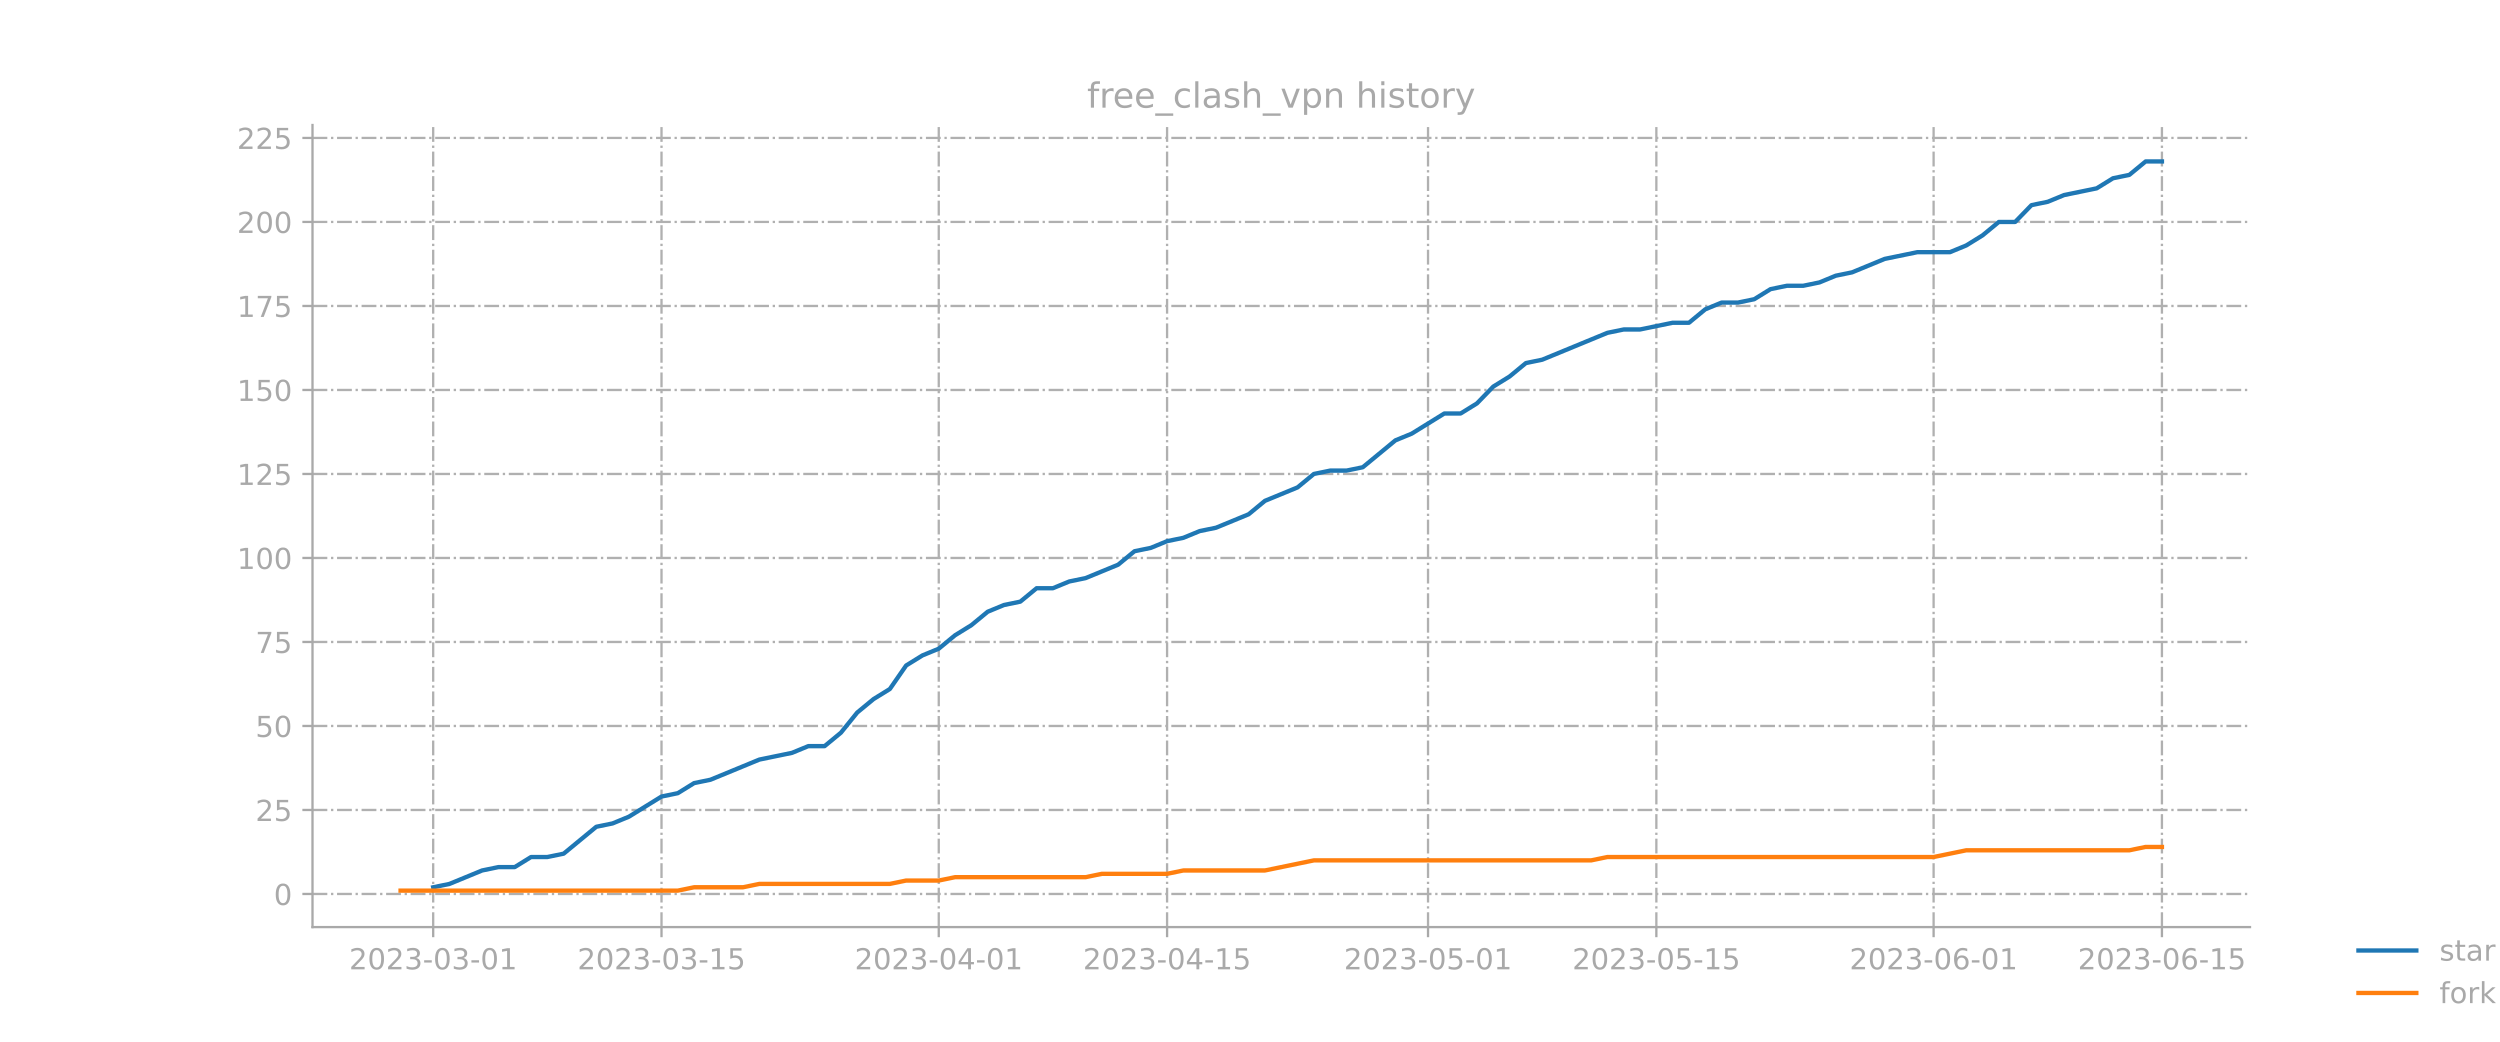
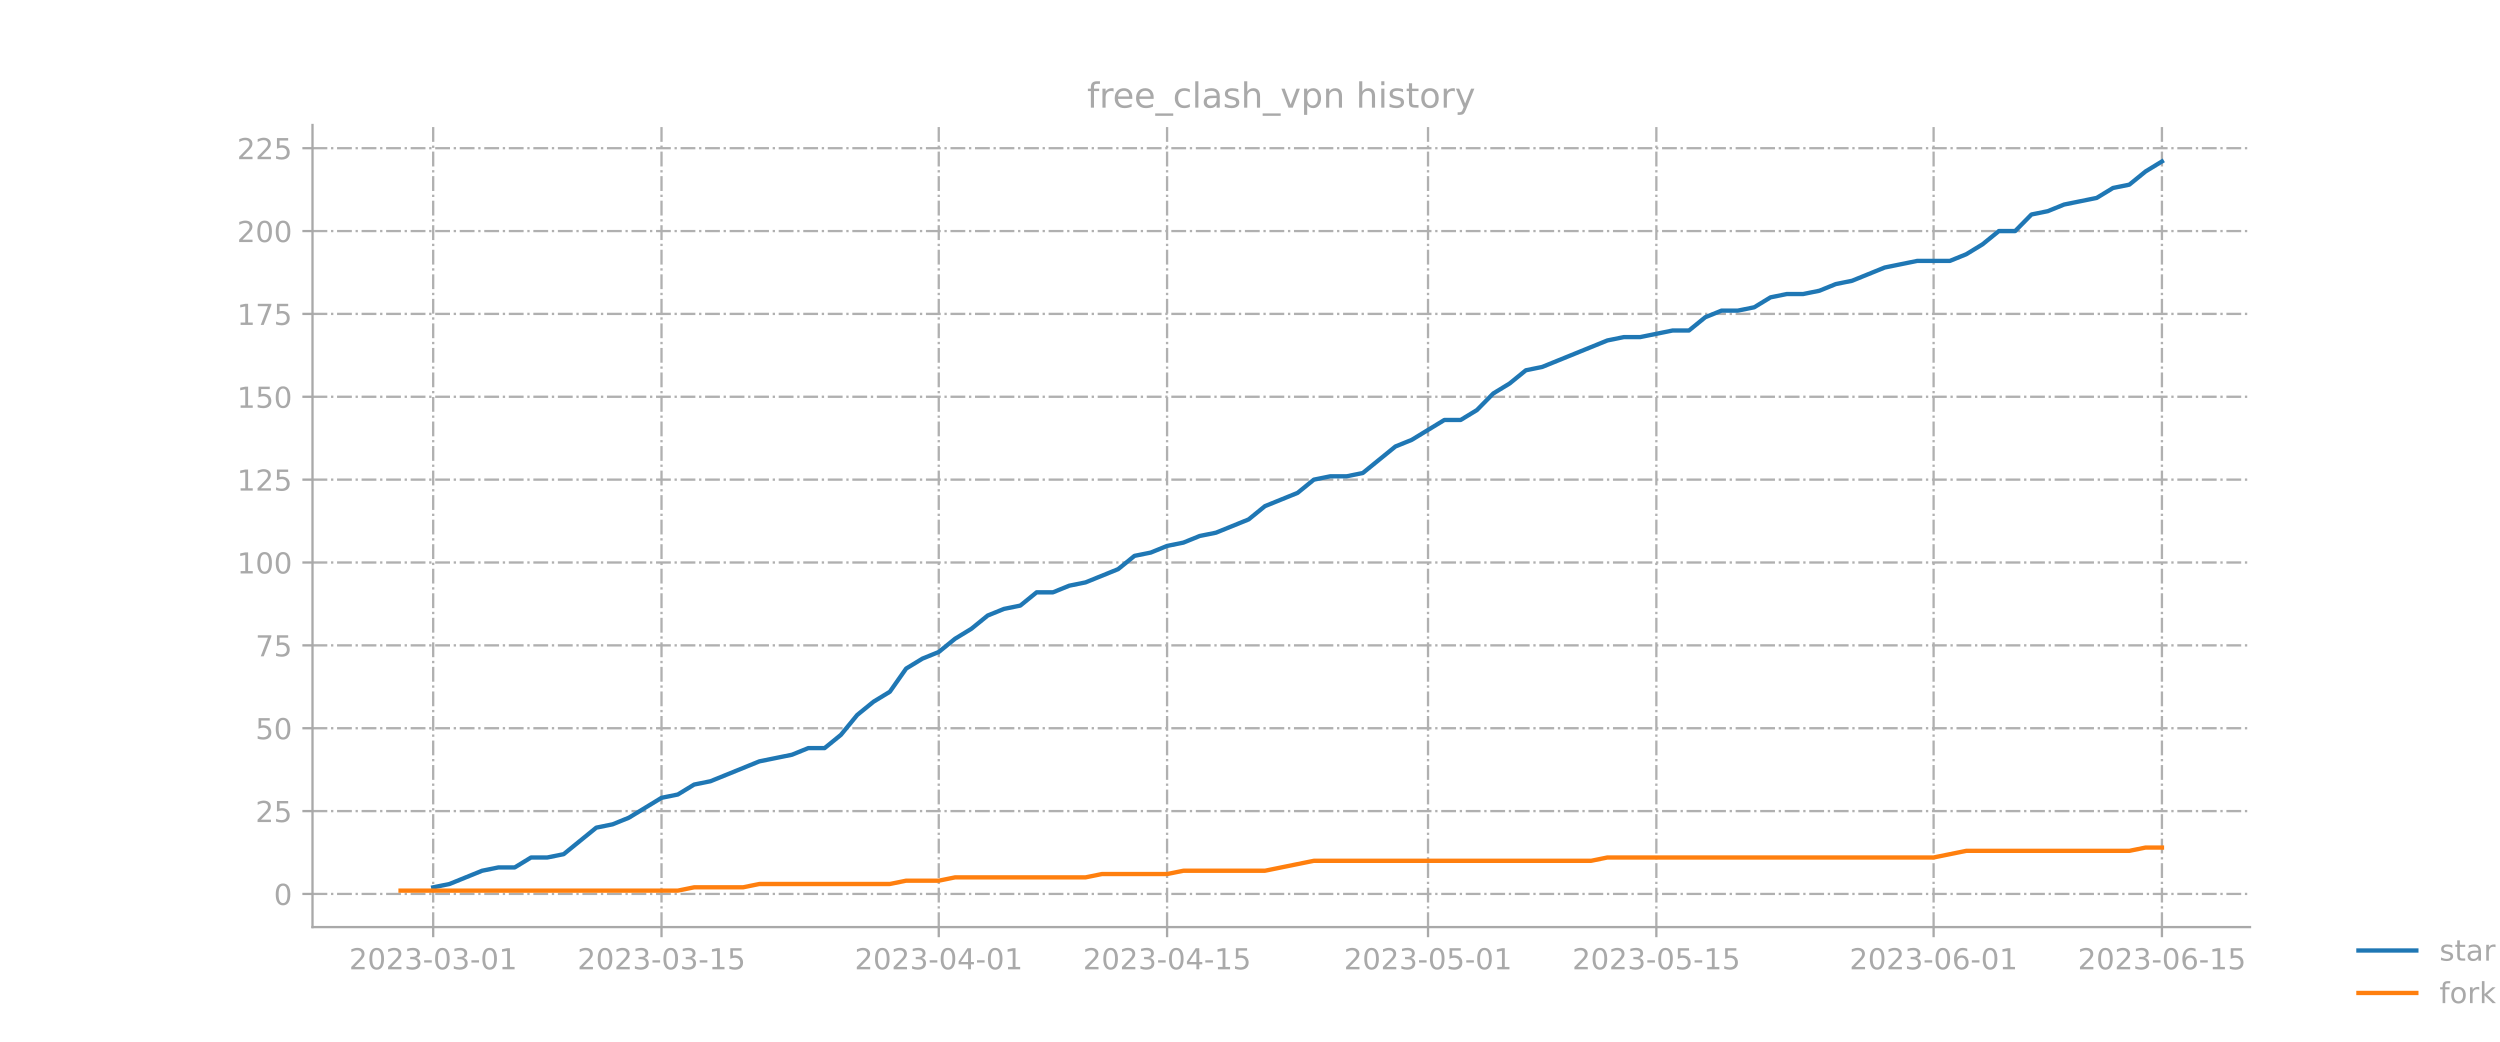
<svg xmlns="http://www.w3.org/2000/svg" xmlns:xlink="http://www.w3.org/1999/xlink" width="864pt" height="360pt" viewBox="0 0 864 360" version="1.1">
  <defs>
    <style type="text/css">*{stroke-linejoin: round; stroke-linecap: butt}</style>
  </defs>
  <g id="figure_1">
    <g id="patch_1">
      <path d="M 0 360  L 864 360  L 864 0  L 0 0  L 0 360  z " style="fill: none; opacity: 0" />
    </g>
    <g id="axes_1">
      <g id="patch_2">
        <path d="M 108 320.4  L 777.6 320.4  L 777.6 43.2  L 108 43.2  L 108 320.4  z " style="fill: none; opacity: 0" />
      </g>
      <g id="matplotlib.axis_1">
        <g id="xtick_1">
          <g id="line2d_1">
-             <path d="M 149.709 320.4  L 149.709 43.2  " clip-path="url(#pa2da06a7c5)" style="fill: none; stroke-dasharray: 5.12,1.28,0.8,1.28; stroke-dashoffset: 0; stroke: #b0b0b0; stroke-width: 0.8" />
+             <path d="M 149.709 320.4  L 149.709 43.2  " clip-path="url(#pff98fef948)" style="fill: none; stroke-dasharray: 5.12,1.28,0.8,1.28; stroke-dashoffset: 0; stroke: #b0b0b0; stroke-width: 0.8" />
          </g>
          <g id="line2d_2">
            <defs>
-               <path id="me37e9241e6" d="M 0 0  L 0 3.5  " style="stroke: #a9a9a9; stroke-width: 0.8" />
+               <path id="m5aa69b9940" d="M 0 0  L 0 3.5  " style="stroke: #a9a9a9; stroke-width: 0.8" />
            </defs>
            <g>
-               <use xlink:href="#me37e9241e6" x="149.709" y="320.4" style="fill: #a9a9a9; stroke: #a9a9a9; stroke-width: 0.8" />
+               <use xlink:href="#m5aa69b9940" x="149.709" y="320.4" style="fill: #a9a9a9; stroke: #a9a9a9; stroke-width: 0.8" />
            </g>
          </g>
          <g id="text_1">
            <g style="fill: #a9a9a9" transform="translate(120.6513 334.9984) scale(0.1 -0.1)">
              <defs>
                <path id="DejaVuSans-32" d="M 1228 531  L 3431 531  L 3431 0  L 469 0  L 469 531  Q 828 903 1448 1529  Q 2069 2156 2228 2338  Q 2531 2678 2651 2914  Q 2772 3150 2772 3378  Q 2772 3750 2511 3984  Q 2250 4219 1831 4219  Q 1534 4219 1204 4116  Q 875 4013 500 3803  L 500 4441  Q 881 4594 1212 4672  Q 1544 4750 1819 4750  Q 2544 4750 2975 4387  Q 3406 4025 3406 3419  Q 3406 3131 3298 2873  Q 3191 2616 2906 2266  Q 2828 2175 2409 1742  Q 1991 1309 1228 531  z " transform="scale(0.015625)" />
                <path id="DejaVuSans-30" d="M 2034 4250  Q 1547 4250 1301 3770  Q 1056 3291 1056 2328  Q 1056 1369 1301 889  Q 1547 409 2034 409  Q 2525 409 2770 889  Q 3016 1369 3016 2328  Q 3016 3291 2770 3770  Q 2525 4250 2034 4250  z M 2034 4750  Q 2819 4750 3233 4129  Q 3647 3509 3647 2328  Q 3647 1150 3233 529  Q 2819 -91 2034 -91  Q 1250 -91 836 529  Q 422 1150 422 2328  Q 422 3509 836 4129  Q 1250 4750 2034 4750  z " transform="scale(0.015625)" />
                <path id="DejaVuSans-33" d="M 2597 2516  Q 3050 2419 3304 2112  Q 3559 1806 3559 1356  Q 3559 666 3084 287  Q 2609 -91 1734 -91  Q 1441 -91 1130 -33  Q 819 25 488 141  L 488 750  Q 750 597 1062 519  Q 1375 441 1716 441  Q 2309 441 2620 675  Q 2931 909 2931 1356  Q 2931 1769 2642 2001  Q 2353 2234 1838 2234  L 1294 2234  L 1294 2753  L 1863 2753  Q 2328 2753 2575 2939  Q 2822 3125 2822 3475  Q 2822 3834 2567 4026  Q 2313 4219 1838 4219  Q 1578 4219 1281 4162  Q 984 4106 628 3988  L 628 4550  Q 988 4650 1302 4700  Q 1616 4750 1894 4750  Q 2613 4750 3031 4423  Q 3450 4097 3450 3541  Q 3450 3153 3228 2886  Q 3006 2619 2597 2516  z " transform="scale(0.015625)" />
                <path id="DejaVuSans-2d" d="M 313 2009  L 1997 2009  L 1997 1497  L 313 1497  L 313 2009  z " transform="scale(0.015625)" />
                <path id="DejaVuSans-31" d="M 794 531  L 1825 531  L 1825 4091  L 703 3866  L 703 4441  L 1819 4666  L 2450 4666  L 2450 531  L 3481 531  L 3481 0  L 794 0  L 794 531  z " transform="scale(0.015625)" />
              </defs>
              <use xlink:href="#DejaVuSans-32" />
              <use xlink:href="#DejaVuSans-30" x="63.623" />
              <use xlink:href="#DejaVuSans-32" x="127.246" />
              <use xlink:href="#DejaVuSans-33" x="190.869" />
              <use xlink:href="#DejaVuSans-2d" x="254.492" />
              <use xlink:href="#DejaVuSans-30" x="290.576" />
              <use xlink:href="#DejaVuSans-33" x="354.199" />
              <use xlink:href="#DejaVuSans-2d" x="417.822" />
              <use xlink:href="#DejaVuSans-30" x="453.906" />
              <use xlink:href="#DejaVuSans-31" x="517.529" />
            </g>
          </g>
        </g>
        <g id="xtick_2">
          <g id="line2d_3">
-             <path d="M 228.618 320.4  L 228.618 43.2  " clip-path="url(#pa2da06a7c5)" style="fill: none; stroke-dasharray: 5.12,1.28,0.8,1.28; stroke-dashoffset: 0; stroke: #b0b0b0; stroke-width: 0.8" />
+             <path d="M 228.618 320.4  L 228.618 43.2  " clip-path="url(#pff98fef948)" style="fill: none; stroke-dasharray: 5.12,1.28,0.8,1.28; stroke-dashoffset: 0; stroke: #b0b0b0; stroke-width: 0.8" />
          </g>
          <g id="line2d_4">
            <g>
-               <use xlink:href="#me37e9241e6" x="228.618" y="320.4" style="fill: #a9a9a9; stroke: #a9a9a9; stroke-width: 0.8" />
+               <use xlink:href="#m5aa69b9940" x="228.618" y="320.4" style="fill: #a9a9a9; stroke: #a9a9a9; stroke-width: 0.8" />
            </g>
          </g>
          <g id="text_2">
            <g style="fill: #a9a9a9" transform="translate(199.5604 334.9984) scale(0.1 -0.1)">
              <defs>
                <path id="DejaVuSans-35" d="M 691 4666  L 3169 4666  L 3169 4134  L 1269 4134  L 1269 2991  Q 1406 3038 1543 3061  Q 1681 3084 1819 3084  Q 2600 3084 3056 2656  Q 3513 2228 3513 1497  Q 3513 744 3044 326  Q 2575 -91 1722 -91  Q 1428 -91 1123 -41  Q 819 9 494 109  L 494 744  Q 775 591 1075 516  Q 1375 441 1709 441  Q 2250 441 2565 725  Q 2881 1009 2881 1497  Q 2881 1984 2565 2268  Q 2250 2553 1709 2553  Q 1456 2553 1204 2497  Q 953 2441 691 2322  L 691 4666  z " transform="scale(0.015625)" />
              </defs>
              <use xlink:href="#DejaVuSans-32" />
              <use xlink:href="#DejaVuSans-30" x="63.623" />
              <use xlink:href="#DejaVuSans-32" x="127.246" />
              <use xlink:href="#DejaVuSans-33" x="190.869" />
              <use xlink:href="#DejaVuSans-2d" x="254.492" />
              <use xlink:href="#DejaVuSans-30" x="290.576" />
              <use xlink:href="#DejaVuSans-33" x="354.199" />
              <use xlink:href="#DejaVuSans-2d" x="417.822" />
              <use xlink:href="#DejaVuSans-31" x="453.906" />
              <use xlink:href="#DejaVuSans-35" x="517.529" />
            </g>
          </g>
        </g>
        <g id="xtick_3">
          <g id="line2d_5">
-             <path d="M 324.436 320.4  L 324.436 43.2  " clip-path="url(#pa2da06a7c5)" style="fill: none; stroke-dasharray: 5.12,1.28,0.8,1.28; stroke-dashoffset: 0; stroke: #b0b0b0; stroke-width: 0.8" />
+             <path d="M 324.436 320.4  L 324.436 43.2  " clip-path="url(#pff98fef948)" style="fill: none; stroke-dasharray: 5.12,1.28,0.8,1.28; stroke-dashoffset: 0; stroke: #b0b0b0; stroke-width: 0.8" />
          </g>
          <g id="line2d_6">
            <g>
-               <use xlink:href="#me37e9241e6" x="324.436" y="320.4" style="fill: #a9a9a9; stroke: #a9a9a9; stroke-width: 0.8" />
+               <use xlink:href="#m5aa69b9940" x="324.436" y="320.4" style="fill: #a9a9a9; stroke: #a9a9a9; stroke-width: 0.8" />
            </g>
          </g>
          <g id="text_3">
            <g style="fill: #a9a9a9" transform="translate(295.3786 334.9984) scale(0.1 -0.1)">
              <defs>
                <path id="DejaVuSans-34" d="M 2419 4116  L 825 1625  L 2419 1625  L 2419 4116  z M 2253 4666  L 3047 4666  L 3047 1625  L 3713 1625  L 3713 1100  L 3047 1100  L 3047 0  L 2419 0  L 2419 1100  L 313 1100  L 313 1709  L 2253 4666  z " transform="scale(0.015625)" />
              </defs>
              <use xlink:href="#DejaVuSans-32" />
              <use xlink:href="#DejaVuSans-30" x="63.623" />
              <use xlink:href="#DejaVuSans-32" x="127.246" />
              <use xlink:href="#DejaVuSans-33" x="190.869" />
              <use xlink:href="#DejaVuSans-2d" x="254.492" />
              <use xlink:href="#DejaVuSans-30" x="290.576" />
              <use xlink:href="#DejaVuSans-34" x="354.199" />
              <use xlink:href="#DejaVuSans-2d" x="417.822" />
              <use xlink:href="#DejaVuSans-30" x="453.906" />
              <use xlink:href="#DejaVuSans-31" x="517.529" />
            </g>
          </g>
        </g>
        <g id="xtick_4">
          <g id="line2d_7">
-             <path d="M 403.345 320.4  L 403.345 43.2  " clip-path="url(#pa2da06a7c5)" style="fill: none; stroke-dasharray: 5.12,1.28,0.8,1.28; stroke-dashoffset: 0; stroke: #b0b0b0; stroke-width: 0.8" />
+             <path d="M 403.345 320.4  L 403.345 43.2  " clip-path="url(#pff98fef948)" style="fill: none; stroke-dasharray: 5.12,1.28,0.8,1.28; stroke-dashoffset: 0; stroke: #b0b0b0; stroke-width: 0.8" />
          </g>
          <g id="line2d_8">
            <g>
-               <use xlink:href="#me37e9241e6" x="403.345" y="320.4" style="fill: #a9a9a9; stroke: #a9a9a9; stroke-width: 0.8" />
+               <use xlink:href="#m5aa69b9940" x="403.345" y="320.4" style="fill: #a9a9a9; stroke: #a9a9a9; stroke-width: 0.8" />
            </g>
          </g>
          <g id="text_4">
            <g style="fill: #a9a9a9" transform="translate(374.2876 334.9984) scale(0.1 -0.1)">
              <use xlink:href="#DejaVuSans-32" />
              <use xlink:href="#DejaVuSans-30" x="63.623" />
              <use xlink:href="#DejaVuSans-32" x="127.246" />
              <use xlink:href="#DejaVuSans-33" x="190.869" />
              <use xlink:href="#DejaVuSans-2d" x="254.492" />
              <use xlink:href="#DejaVuSans-30" x="290.576" />
              <use xlink:href="#DejaVuSans-34" x="354.199" />
              <use xlink:href="#DejaVuSans-2d" x="417.822" />
              <use xlink:href="#DejaVuSans-31" x="453.906" />
              <use xlink:href="#DejaVuSans-35" x="517.529" />
            </g>
          </g>
        </g>
        <g id="xtick_5">
          <g id="line2d_9">
-             <path d="M 493.527 320.4  L 493.527 43.2  " clip-path="url(#pa2da06a7c5)" style="fill: none; stroke-dasharray: 5.12,1.28,0.8,1.28; stroke-dashoffset: 0; stroke: #b0b0b0; stroke-width: 0.8" />
+             <path d="M 493.527 320.4  L 493.527 43.2  " clip-path="url(#pff98fef948)" style="fill: none; stroke-dasharray: 5.12,1.28,0.8,1.28; stroke-dashoffset: 0; stroke: #b0b0b0; stroke-width: 0.8" />
          </g>
          <g id="line2d_10">
            <g>
-               <use xlink:href="#me37e9241e6" x="493.527" y="320.4" style="fill: #a9a9a9; stroke: #a9a9a9; stroke-width: 0.8" />
+               <use xlink:href="#m5aa69b9940" x="493.527" y="320.4" style="fill: #a9a9a9; stroke: #a9a9a9; stroke-width: 0.8" />
            </g>
          </g>
          <g id="text_5">
            <g style="fill: #a9a9a9" transform="translate(464.4695 334.9984) scale(0.1 -0.1)">
              <use xlink:href="#DejaVuSans-32" />
              <use xlink:href="#DejaVuSans-30" x="63.623" />
              <use xlink:href="#DejaVuSans-32" x="127.246" />
              <use xlink:href="#DejaVuSans-33" x="190.869" />
              <use xlink:href="#DejaVuSans-2d" x="254.492" />
              <use xlink:href="#DejaVuSans-30" x="290.576" />
              <use xlink:href="#DejaVuSans-35" x="354.199" />
              <use xlink:href="#DejaVuSans-2d" x="417.822" />
              <use xlink:href="#DejaVuSans-30" x="453.906" />
              <use xlink:href="#DejaVuSans-31" x="517.529" />
            </g>
          </g>
        </g>
        <g id="xtick_6">
          <g id="line2d_11">
-             <path d="M 572.436 320.4  L 572.436 43.2  " clip-path="url(#pa2da06a7c5)" style="fill: none; stroke-dasharray: 5.12,1.28,0.8,1.28; stroke-dashoffset: 0; stroke: #b0b0b0; stroke-width: 0.8" />
+             <path d="M 572.436 320.4  L 572.436 43.2  " clip-path="url(#pff98fef948)" style="fill: none; stroke-dasharray: 5.12,1.28,0.8,1.28; stroke-dashoffset: 0; stroke: #b0b0b0; stroke-width: 0.8" />
          </g>
          <g id="line2d_12">
            <g>
-               <use xlink:href="#me37e9241e6" x="572.436" y="320.4" style="fill: #a9a9a9; stroke: #a9a9a9; stroke-width: 0.8" />
+               <use xlink:href="#m5aa69b9940" x="572.436" y="320.4" style="fill: #a9a9a9; stroke: #a9a9a9; stroke-width: 0.8" />
            </g>
          </g>
          <g id="text_6">
            <g style="fill: #a9a9a9" transform="translate(543.3786 334.9984) scale(0.1 -0.1)">
              <use xlink:href="#DejaVuSans-32" />
              <use xlink:href="#DejaVuSans-30" x="63.623" />
              <use xlink:href="#DejaVuSans-32" x="127.246" />
              <use xlink:href="#DejaVuSans-33" x="190.869" />
              <use xlink:href="#DejaVuSans-2d" x="254.492" />
              <use xlink:href="#DejaVuSans-30" x="290.576" />
              <use xlink:href="#DejaVuSans-35" x="354.199" />
              <use xlink:href="#DejaVuSans-2d" x="417.822" />
              <use xlink:href="#DejaVuSans-31" x="453.906" />
              <use xlink:href="#DejaVuSans-35" x="517.529" />
            </g>
          </g>
        </g>
        <g id="xtick_7">
          <g id="line2d_13">
-             <path d="M 668.255 320.4  L 668.255 43.2  " clip-path="url(#pa2da06a7c5)" style="fill: none; stroke-dasharray: 5.12,1.28,0.8,1.28; stroke-dashoffset: 0; stroke: #b0b0b0; stroke-width: 0.8" />
+             <path d="M 668.255 320.4  L 668.255 43.2  " clip-path="url(#pff98fef948)" style="fill: none; stroke-dasharray: 5.12,1.28,0.8,1.28; stroke-dashoffset: 0; stroke: #b0b0b0; stroke-width: 0.8" />
          </g>
          <g id="line2d_14">
            <g>
-               <use xlink:href="#me37e9241e6" x="668.255" y="320.4" style="fill: #a9a9a9; stroke: #a9a9a9; stroke-width: 0.8" />
+               <use xlink:href="#m5aa69b9940" x="668.255" y="320.4" style="fill: #a9a9a9; stroke: #a9a9a9; stroke-width: 0.8" />
            </g>
          </g>
          <g id="text_7">
            <g style="fill: #a9a9a9" transform="translate(639.1967 334.9984) scale(0.1 -0.1)">
              <defs>
                <path id="DejaVuSans-36" d="M 2113 2584  Q 1688 2584 1439 2293  Q 1191 2003 1191 1497  Q 1191 994 1439 701  Q 1688 409 2113 409  Q 2538 409 2786 701  Q 3034 994 3034 1497  Q 3034 2003 2786 2293  Q 2538 2584 2113 2584  z M 3366 4563  L 3366 3988  Q 3128 4100 2886 4159  Q 2644 4219 2406 4219  Q 1781 4219 1451 3797  Q 1122 3375 1075 2522  Q 1259 2794 1537 2939  Q 1816 3084 2150 3084  Q 2853 3084 3261 2657  Q 3669 2231 3669 1497  Q 3669 778 3244 343  Q 2819 -91 2113 -91  Q 1303 -91 875 529  Q 447 1150 447 2328  Q 447 3434 972 4092  Q 1497 4750 2381 4750  Q 2619 4750 2861 4703  Q 3103 4656 3366 4563  z " transform="scale(0.015625)" />
              </defs>
              <use xlink:href="#DejaVuSans-32" />
              <use xlink:href="#DejaVuSans-30" x="63.623" />
              <use xlink:href="#DejaVuSans-32" x="127.246" />
              <use xlink:href="#DejaVuSans-33" x="190.869" />
              <use xlink:href="#DejaVuSans-2d" x="254.492" />
              <use xlink:href="#DejaVuSans-30" x="290.576" />
              <use xlink:href="#DejaVuSans-36" x="354.199" />
              <use xlink:href="#DejaVuSans-2d" x="417.822" />
              <use xlink:href="#DejaVuSans-30" x="453.906" />
              <use xlink:href="#DejaVuSans-31" x="517.529" />
            </g>
          </g>
        </g>
        <g id="xtick_8">
          <g id="line2d_15">
-             <path d="M 747.164 320.4  L 747.164 43.2  " clip-path="url(#pa2da06a7c5)" style="fill: none; stroke-dasharray: 5.12,1.28,0.8,1.28; stroke-dashoffset: 0; stroke: #b0b0b0; stroke-width: 0.8" />
+             <path d="M 747.164 320.4  L 747.164 43.2  " clip-path="url(#pff98fef948)" style="fill: none; stroke-dasharray: 5.12,1.28,0.8,1.28; stroke-dashoffset: 0; stroke: #b0b0b0; stroke-width: 0.8" />
          </g>
          <g id="line2d_16">
            <g>
-               <use xlink:href="#me37e9241e6" x="747.164" y="320.4" style="fill: #a9a9a9; stroke: #a9a9a9; stroke-width: 0.8" />
+               <use xlink:href="#m5aa69b9940" x="747.164" y="320.4" style="fill: #a9a9a9; stroke: #a9a9a9; stroke-width: 0.8" />
            </g>
          </g>
          <g id="text_8">
            <g style="fill: #a9a9a9" transform="translate(718.1058 334.9984) scale(0.1 -0.1)">
              <use xlink:href="#DejaVuSans-32" />
              <use xlink:href="#DejaVuSans-30" x="63.623" />
              <use xlink:href="#DejaVuSans-32" x="127.246" />
              <use xlink:href="#DejaVuSans-33" x="190.869" />
              <use xlink:href="#DejaVuSans-2d" x="254.492" />
              <use xlink:href="#DejaVuSans-30" x="290.576" />
              <use xlink:href="#DejaVuSans-36" x="354.199" />
              <use xlink:href="#DejaVuSans-2d" x="417.822" />
              <use xlink:href="#DejaVuSans-31" x="453.906" />
              <use xlink:href="#DejaVuSans-35" x="517.529" />
            </g>
          </g>
        </g>
      </g>
      <g id="matplotlib.axis_2">
        <g id="ytick_1">
          <g id="line2d_17">
-             <path d="M 108 308.961  L 777.6 308.961  " clip-path="url(#pa2da06a7c5)" style="fill: none; stroke-dasharray: 5.12,1.28,0.8,1.28; stroke-dashoffset: 0; stroke: #b0b0b0; stroke-width: 0.8" />
+             <path d="M 108 308.945  L 777.6 308.945  " clip-path="url(#pff98fef948)" style="fill: none; stroke-dasharray: 5.12,1.28,0.8,1.28; stroke-dashoffset: 0; stroke: #b0b0b0; stroke-width: 0.8" />
          </g>
          <g id="line2d_18">
            <defs>
-               <path id="m4c88aaa824" d="M 0 0  L -3.5 0  " style="stroke: #a9a9a9; stroke-width: 0.8" />
+               <path id="m76515e74e3" d="M 0 0  L -3.5 0  " style="stroke: #a9a9a9; stroke-width: 0.8" />
            </defs>
            <g>
-               <use xlink:href="#m4c88aaa824" x="108" y="308.961" style="fill: #a9a9a9; stroke: #a9a9a9; stroke-width: 0.8" />
+               <use xlink:href="#m76515e74e3" x="108" y="308.945" style="fill: #a9a9a9; stroke: #a9a9a9; stroke-width: 0.8" />
            </g>
          </g>
          <g id="text_9">
-             <g style="fill: #a9a9a9" transform="translate(94.6375 312.7605) scale(0.1 -0.1)">
+             <g style="fill: #a9a9a9" transform="translate(94.6375 312.7447) scale(0.1 -0.1)">
              <use xlink:href="#DejaVuSans-30" />
            </g>
          </g>
        </g>
        <g id="ytick_2">
          <g id="line2d_19">
-             <path d="M 108 279.929  L 777.6 279.929  " clip-path="url(#pa2da06a7c5)" style="fill: none; stroke-dasharray: 5.12,1.28,0.8,1.28; stroke-dashoffset: 0; stroke: #b0b0b0; stroke-width: 0.8" />
+             <path d="M 108 280.309  L 777.6 280.309  " clip-path="url(#pff98fef948)" style="fill: none; stroke-dasharray: 5.12,1.28,0.8,1.28; stroke-dashoffset: 0; stroke: #b0b0b0; stroke-width: 0.8" />
          </g>
          <g id="line2d_20">
            <g>
-               <use xlink:href="#m4c88aaa824" x="108" y="279.929" style="fill: #a9a9a9; stroke: #a9a9a9; stroke-width: 0.8" />
+               <use xlink:href="#m76515e74e3" x="108" y="280.309" style="fill: #a9a9a9; stroke: #a9a9a9; stroke-width: 0.8" />
            </g>
          </g>
          <g id="text_10">
-             <g style="fill: #a9a9a9" transform="translate(88.275 283.7283) scale(0.1 -0.1)">
+             <g style="fill: #a9a9a9" transform="translate(88.275 284.1083) scale(0.1 -0.1)">
              <use xlink:href="#DejaVuSans-32" />
              <use xlink:href="#DejaVuSans-35" x="63.623" />
            </g>
          </g>
        </g>
        <g id="ytick_3">
          <g id="line2d_21">
-             <path d="M 108 250.897  L 777.6 250.897  " clip-path="url(#pa2da06a7c5)" style="fill: none; stroke-dasharray: 5.12,1.28,0.8,1.28; stroke-dashoffset: 0; stroke: #b0b0b0; stroke-width: 0.8" />
+             <path d="M 108 251.673  L 777.6 251.673  " clip-path="url(#pff98fef948)" style="fill: none; stroke-dasharray: 5.12,1.28,0.8,1.28; stroke-dashoffset: 0; stroke: #b0b0b0; stroke-width: 0.8" />
          </g>
          <g id="line2d_22">
            <g>
-               <use xlink:href="#m4c88aaa824" x="108" y="250.897" style="fill: #a9a9a9; stroke: #a9a9a9; stroke-width: 0.8" />
+               <use xlink:href="#m76515e74e3" x="108" y="251.673" style="fill: #a9a9a9; stroke: #a9a9a9; stroke-width: 0.8" />
            </g>
          </g>
          <g id="text_11">
-             <g style="fill: #a9a9a9" transform="translate(88.275 254.696) scale(0.1 -0.1)">
+             <g style="fill: #a9a9a9" transform="translate(88.275 255.4719) scale(0.1 -0.1)">
              <use xlink:href="#DejaVuSans-35" />
              <use xlink:href="#DejaVuSans-30" x="63.623" />
            </g>
          </g>
        </g>
        <g id="ytick_4">
          <g id="line2d_23">
-             <path d="M 108 221.865  L 777.6 221.865  " clip-path="url(#pa2da06a7c5)" style="fill: none; stroke-dasharray: 5.12,1.28,0.8,1.28; stroke-dashoffset: 0; stroke: #b0b0b0; stroke-width: 0.8" />
+             <path d="M 108 223.036  L 777.6 223.036  " clip-path="url(#pff98fef948)" style="fill: none; stroke-dasharray: 5.12,1.28,0.8,1.28; stroke-dashoffset: 0; stroke: #b0b0b0; stroke-width: 0.8" />
          </g>
          <g id="line2d_24">
            <g>
-               <use xlink:href="#m4c88aaa824" x="108" y="221.865" style="fill: #a9a9a9; stroke: #a9a9a9; stroke-width: 0.8" />
+               <use xlink:href="#m76515e74e3" x="108" y="223.036" style="fill: #a9a9a9; stroke: #a9a9a9; stroke-width: 0.8" />
            </g>
          </g>
          <g id="text_12">
-             <g style="fill: #a9a9a9" transform="translate(88.275 225.6637) scale(0.1 -0.1)">
+             <g style="fill: #a9a9a9" transform="translate(88.275 226.8356) scale(0.1 -0.1)">
              <defs>
                <path id="DejaVuSans-37" d="M 525 4666  L 3525 4666  L 3525 4397  L 1831 0  L 1172 0  L 2766 4134  L 525 4134  L 525 4666  z " transform="scale(0.015625)" />
              </defs>
              <use xlink:href="#DejaVuSans-37" />
              <use xlink:href="#DejaVuSans-35" x="63.623" />
            </g>
          </g>
        </g>
        <g id="ytick_5">
          <g id="line2d_25">
-             <path d="M 108 192.832  L 777.6 192.832  " clip-path="url(#pa2da06a7c5)" style="fill: none; stroke-dasharray: 5.12,1.28,0.8,1.28; stroke-dashoffset: 0; stroke: #b0b0b0; stroke-width: 0.8" />
+             <path d="M 108 194.4  L 777.6 194.4  " clip-path="url(#pff98fef948)" style="fill: none; stroke-dasharray: 5.12,1.28,0.8,1.28; stroke-dashoffset: 0; stroke: #b0b0b0; stroke-width: 0.8" />
          </g>
          <g id="line2d_26">
            <g>
-               <use xlink:href="#m4c88aaa824" x="108" y="192.832" style="fill: #a9a9a9; stroke: #a9a9a9; stroke-width: 0.8" />
+               <use xlink:href="#m76515e74e3" x="108" y="194.4" style="fill: #a9a9a9; stroke: #a9a9a9; stroke-width: 0.8" />
            </g>
          </g>
          <g id="text_13">
-             <g style="fill: #a9a9a9" transform="translate(81.9125 196.6315) scale(0.1 -0.1)">
+             <g style="fill: #a9a9a9" transform="translate(81.9125 198.1992) scale(0.1 -0.1)">
              <use xlink:href="#DejaVuSans-31" />
              <use xlink:href="#DejaVuSans-30" x="63.623" />
              <use xlink:href="#DejaVuSans-30" x="127.246" />
            </g>
          </g>
        </g>
        <g id="ytick_6">
          <g id="line2d_27">
-             <path d="M 108 163.8  L 777.6 163.8  " clip-path="url(#pa2da06a7c5)" style="fill: none; stroke-dasharray: 5.12,1.28,0.8,1.28; stroke-dashoffset: 0; stroke: #b0b0b0; stroke-width: 0.8" />
+             <path d="M 108 165.764  L 777.6 165.764  " clip-path="url(#pff98fef948)" style="fill: none; stroke-dasharray: 5.12,1.28,0.8,1.28; stroke-dashoffset: 0; stroke: #b0b0b0; stroke-width: 0.8" />
          </g>
          <g id="line2d_28">
            <g>
-               <use xlink:href="#m4c88aaa824" x="108" y="163.8" style="fill: #a9a9a9; stroke: #a9a9a9; stroke-width: 0.8" />
+               <use xlink:href="#m76515e74e3" x="108" y="165.764" style="fill: #a9a9a9; stroke: #a9a9a9; stroke-width: 0.8" />
            </g>
          </g>
          <g id="text_14">
-             <g style="fill: #a9a9a9" transform="translate(81.9125 167.5992) scale(0.1 -0.1)">
+             <g style="fill: #a9a9a9" transform="translate(81.9125 169.5629) scale(0.1 -0.1)">
              <use xlink:href="#DejaVuSans-31" />
              <use xlink:href="#DejaVuSans-32" x="63.623" />
              <use xlink:href="#DejaVuSans-35" x="127.246" />
            </g>
          </g>
        </g>
        <g id="ytick_7">
          <g id="line2d_29">
-             <path d="M 108 134.768  L 777.6 134.768  " clip-path="url(#pa2da06a7c5)" style="fill: none; stroke-dasharray: 5.12,1.28,0.8,1.28; stroke-dashoffset: 0; stroke: #b0b0b0; stroke-width: 0.8" />
+             <path d="M 108 137.127  L 777.6 137.127  " clip-path="url(#pff98fef948)" style="fill: none; stroke-dasharray: 5.12,1.28,0.8,1.28; stroke-dashoffset: 0; stroke: #b0b0b0; stroke-width: 0.8" />
          </g>
          <g id="line2d_30">
            <g>
-               <use xlink:href="#m4c88aaa824" x="108" y="134.768" style="fill: #a9a9a9; stroke: #a9a9a9; stroke-width: 0.8" />
+               <use xlink:href="#m76515e74e3" x="108" y="137.127" style="fill: #a9a9a9; stroke: #a9a9a9; stroke-width: 0.8" />
            </g>
          </g>
          <g id="text_15">
-             <g style="fill: #a9a9a9" transform="translate(81.9125 138.567) scale(0.1 -0.1)">
+             <g style="fill: #a9a9a9" transform="translate(81.9125 140.9265) scale(0.1 -0.1)">
              <use xlink:href="#DejaVuSans-31" />
              <use xlink:href="#DejaVuSans-35" x="63.623" />
              <use xlink:href="#DejaVuSans-30" x="127.246" />
            </g>
          </g>
        </g>
        <g id="ytick_8">
          <g id="line2d_31">
-             <path d="M 108 105.735  L 777.6 105.735  " clip-path="url(#pa2da06a7c5)" style="fill: none; stroke-dasharray: 5.12,1.28,0.8,1.28; stroke-dashoffset: 0; stroke: #b0b0b0; stroke-width: 0.8" />
+             <path d="M 108 108.491  L 777.6 108.491  " clip-path="url(#pff98fef948)" style="fill: none; stroke-dasharray: 5.12,1.28,0.8,1.28; stroke-dashoffset: 0; stroke: #b0b0b0; stroke-width: 0.8" />
          </g>
          <g id="line2d_32">
            <g>
-               <use xlink:href="#m4c88aaa824" x="108" y="105.735" style="fill: #a9a9a9; stroke: #a9a9a9; stroke-width: 0.8" />
+               <use xlink:href="#m76515e74e3" x="108" y="108.491" style="fill: #a9a9a9; stroke: #a9a9a9; stroke-width: 0.8" />
            </g>
          </g>
          <g id="text_16">
-             <g style="fill: #a9a9a9" transform="translate(81.9125 109.5347) scale(0.1 -0.1)">
+             <g style="fill: #a9a9a9" transform="translate(81.9125 112.2901) scale(0.1 -0.1)">
              <use xlink:href="#DejaVuSans-31" />
              <use xlink:href="#DejaVuSans-37" x="63.623" />
              <use xlink:href="#DejaVuSans-35" x="127.246" />
            </g>
          </g>
        </g>
        <g id="ytick_9">
          <g id="line2d_33">
-             <path d="M 108 76.703  L 777.6 76.703  " clip-path="url(#pa2da06a7c5)" style="fill: none; stroke-dasharray: 5.12,1.28,0.8,1.28; stroke-dashoffset: 0; stroke: #b0b0b0; stroke-width: 0.8" />
+             <path d="M 108 79.855  L 777.6 79.855  " clip-path="url(#pff98fef948)" style="fill: none; stroke-dasharray: 5.12,1.28,0.8,1.28; stroke-dashoffset: 0; stroke: #b0b0b0; stroke-width: 0.8" />
          </g>
          <g id="line2d_34">
            <g>
-               <use xlink:href="#m4c88aaa824" x="108" y="76.703" style="fill: #a9a9a9; stroke: #a9a9a9; stroke-width: 0.8" />
+               <use xlink:href="#m76515e74e3" x="108" y="79.855" style="fill: #a9a9a9; stroke: #a9a9a9; stroke-width: 0.8" />
            </g>
          </g>
          <g id="text_17">
-             <g style="fill: #a9a9a9" transform="translate(81.9125 80.50244) scale(0.1 -0.1)">
+             <g style="fill: #a9a9a9" transform="translate(81.9125 83.65376) scale(0.1 -0.1)">
              <use xlink:href="#DejaVuSans-32" />
              <use xlink:href="#DejaVuSans-30" x="63.623" />
              <use xlink:href="#DejaVuSans-30" x="127.246" />
            </g>
          </g>
        </g>
        <g id="ytick_10">
          <g id="line2d_35">
-             <path d="M 108 47.671  L 777.6 47.671  " clip-path="url(#pa2da06a7c5)" style="fill: none; stroke-dasharray: 5.12,1.28,0.8,1.28; stroke-dashoffset: 0; stroke: #b0b0b0; stroke-width: 0.8" />
+             <path d="M 108 51.218  L 777.6 51.218  " clip-path="url(#pff98fef948)" style="fill: none; stroke-dasharray: 5.12,1.28,0.8,1.28; stroke-dashoffset: 0; stroke: #b0b0b0; stroke-width: 0.8" />
          </g>
          <g id="line2d_36">
            <g>
-               <use xlink:href="#m4c88aaa824" x="108" y="47.671" style="fill: #a9a9a9; stroke: #a9a9a9; stroke-width: 0.8" />
+               <use xlink:href="#m76515e74e3" x="108" y="51.218" style="fill: #a9a9a9; stroke: #a9a9a9; stroke-width: 0.8" />
            </g>
          </g>
          <g id="text_18">
-             <g style="fill: #a9a9a9" transform="translate(81.9125 51.47019) scale(0.1 -0.1)">
+             <g style="fill: #a9a9a9" transform="translate(81.9125 55.0174) scale(0.1 -0.1)">
              <use xlink:href="#DejaVuSans-32" />
              <use xlink:href="#DejaVuSans-32" x="63.623" />
              <use xlink:href="#DejaVuSans-35" x="127.246" />
            </g>
          </g>
        </g>
      </g>
      <g id="line2d_37">
-         <path d="M 149.709 306.639  L 155.345 305.477  L 160.982 303.155  L 166.618 300.832  L 172.255 299.671  L 177.891 299.671  L 183.527 296.187  L 189.164 296.187  L 194.8 295.026  L 200.436 290.381  L 206.073 285.735  L 211.709 284.574  L 217.345 282.252  L 222.982 278.768  L 228.618 275.284  L 234.255 274.123  L 239.891 270.639  L 245.527 269.477  L 251.164 267.155  L 256.8 264.832  L 262.436 262.51  L 268.073 261.348  L 273.709 260.187  L 279.345 257.865  L 284.982 257.865  L 290.618 253.219  L 296.255 246.252  L 301.891 241.606  L 307.527 238.123  L 313.164 229.994  L 318.8 226.51  L 324.436 224.187  L 330.073 219.542  L 335.709 216.058  L 341.345 211.413  L 346.982 209.09  L 352.618 207.929  L 358.255 203.284  L 363.891 203.284  L 369.527 200.961  L 375.164 199.8  L 380.8 197.477  L 386.436 195.155  L 392.073 190.51  L 397.709 189.348  L 403.345 187.026  L 408.982 185.865  L 414.618 183.542  L 420.255 182.381  L 425.891 180.058  L 431.527 177.735  L 437.164 173.09  L 442.8 170.768  L 448.436 168.445  L 454.073 163.8  L 459.709 162.639  L 465.345 162.639  L 470.982 161.477  L 476.618 156.832  L 482.255 152.187  L 487.891 149.865  L 493.527 146.381  L 499.164 142.897  L 504.8 142.897  L 510.436 139.413  L 516.073 133.606  L 521.709 130.123  L 527.345 125.477  L 532.982 124.316  L 538.618 121.994  L 544.255 119.671  L 549.891 117.348  L 555.527 115.026  L 561.164 113.865  L 566.8 113.865  L 572.436 112.703  L 578.073 111.542  L 583.709 111.542  L 589.345 106.897  L 594.982 104.574  L 600.618 104.574  L 606.255 103.413  L 611.891 99.929  L 617.527 98.768  L 623.164 98.768  L 628.8 97.606  L 634.436 95.284  L 640.073 94.123  L 645.709 91.8  L 651.345 89.477  L 656.982 88.316  L 662.618 87.155  L 668.255 87.155  L 673.891 87.155  L 679.527 84.832  L 685.164 81.348  L 690.8 76.703  L 696.436 76.703  L 702.073 70.897  L 707.709 69.735  L 713.345 67.413  L 718.982 66.252  L 724.618 65.09  L 730.255 61.606  L 735.891 60.445  L 741.527 55.8  L 747.164 55.8  " clip-path="url(#pa2da06a7c5)" style="fill: none; stroke: #1f77b4; stroke-width: 1.5; stroke-linecap: square" />
+         <path d="M 149.709 306.655  L 155.345 305.509  L 160.982 303.218  L 166.618 300.927  L 172.255 299.782  L 177.891 299.782  L 183.527 296.345  L 189.164 296.345  L 194.8 295.2  L 200.436 290.618  L 206.073 286.036  L 211.709 284.891  L 217.345 282.6  L 222.982 279.164  L 228.618 275.727  L 234.255 274.582  L 239.891 271.145  L 245.527 270  L 251.164 267.709  L 256.8 265.418  L 262.436 263.127  L 268.073 261.982  L 273.709 260.836  L 279.345 258.545  L 284.982 258.545  L 290.618 253.964  L 296.255 247.091  L 301.891 242.509  L 307.527 239.073  L 313.164 231.055  L 318.8 227.618  L 324.436 225.327  L 330.073 220.745  L 335.709 217.309  L 341.345 212.727  L 346.982 210.436  L 352.618 209.291  L 358.255 204.709  L 363.891 204.709  L 369.527 202.418  L 375.164 201.273  L 380.8 198.982  L 386.436 196.691  L 392.073 192.109  L 397.709 190.964  L 403.345 188.673  L 408.982 187.527  L 414.618 185.236  L 420.255 184.091  L 425.891 181.8  L 431.527 179.509  L 437.164 174.927  L 442.8 172.636  L 448.436 170.345  L 454.073 165.764  L 459.709 164.618  L 465.345 164.618  L 470.982 163.473  L 476.618 158.891  L 482.255 154.309  L 487.891 152.018  L 493.527 148.582  L 499.164 145.145  L 504.8 145.145  L 510.436 141.709  L 516.073 135.982  L 521.709 132.545  L 527.345 127.964  L 532.982 126.818  L 538.618 124.527  L 544.255 122.236  L 549.891 119.945  L 555.527 117.655  L 561.164 116.509  L 566.8 116.509  L 572.436 115.364  L 578.073 114.218  L 583.709 114.218  L 589.345 109.636  L 594.982 107.345  L 600.618 107.345  L 606.255 106.2  L 611.891 102.764  L 617.527 101.618  L 623.164 101.618  L 628.8 100.473  L 634.436 98.182  L 640.073 97.036  L 645.709 94.745  L 651.345 92.455  L 656.982 91.309  L 662.618 90.164  L 668.255 90.164  L 673.891 90.164  L 679.527 87.873  L 685.164 84.436  L 690.8 79.855  L 696.436 79.855  L 702.073 74.127  L 707.709 72.982  L 713.345 70.691  L 718.982 69.545  L 724.618 68.4  L 730.255 64.964  L 735.891 63.818  L 741.527 59.236  L 747.164 55.8  " clip-path="url(#pff98fef948)" style="fill: none; stroke: #1f77b4; stroke-width: 1.5; stroke-linecap: square" />
      </g>
      <g id="line2d_38">
-         <path d="M 138.436 307.8  L 144.073 307.8  L 149.709 307.8  L 155.345 307.8  L 160.982 307.8  L 166.618 307.8  L 172.255 307.8  L 177.891 307.8  L 183.527 307.8  L 189.164 307.8  L 194.8 307.8  L 200.436 307.8  L 206.073 307.8  L 211.709 307.8  L 217.345 307.8  L 222.982 307.8  L 228.618 307.8  L 234.255 307.8  L 239.891 306.639  L 245.527 306.639  L 251.164 306.639  L 256.8 306.639  L 262.436 305.477  L 268.073 305.477  L 273.709 305.477  L 279.345 305.477  L 284.982 305.477  L 290.618 305.477  L 296.255 305.477  L 301.891 305.477  L 307.527 305.477  L 313.164 304.316  L 318.8 304.316  L 324.436 304.316  L 330.073 303.155  L 335.709 303.155  L 341.345 303.155  L 346.982 303.155  L 352.618 303.155  L 358.255 303.155  L 363.891 303.155  L 369.527 303.155  L 375.164 303.155  L 380.8 301.994  L 386.436 301.994  L 392.073 301.994  L 397.709 301.994  L 403.345 301.994  L 408.982 300.832  L 414.618 300.832  L 420.255 300.832  L 425.891 300.832  L 431.527 300.832  L 437.164 300.832  L 442.8 299.671  L 448.436 298.51  L 454.073 297.348  L 459.709 297.348  L 465.345 297.348  L 470.982 297.348  L 476.618 297.348  L 482.255 297.348  L 487.891 297.348  L 493.527 297.348  L 499.164 297.348  L 504.8 297.348  L 510.436 297.348  L 516.073 297.348  L 521.709 297.348  L 527.345 297.348  L 532.982 297.348  L 538.618 297.348  L 544.255 297.348  L 549.891 297.348  L 555.527 296.187  L 561.164 296.187  L 566.8 296.187  L 572.436 296.187  L 578.073 296.187  L 583.709 296.187  L 589.345 296.187  L 594.982 296.187  L 600.618 296.187  L 606.255 296.187  L 611.891 296.187  L 617.527 296.187  L 623.164 296.187  L 628.8 296.187  L 634.436 296.187  L 640.073 296.187  L 645.709 296.187  L 651.345 296.187  L 656.982 296.187  L 662.618 296.187  L 668.255 296.187  L 673.891 295.026  L 679.527 293.865  L 685.164 293.865  L 690.8 293.865  L 696.436 293.865  L 702.073 293.865  L 707.709 293.865  L 713.345 293.865  L 718.982 293.865  L 724.618 293.865  L 730.255 293.865  L 735.891 293.865  L 741.527 292.703  L 747.164 292.703  " clip-path="url(#pa2da06a7c5)" style="fill: none; stroke: #ff7f0e; stroke-width: 1.5; stroke-linecap: square" />
+         <path d="M 138.436 307.8  L 144.073 307.8  L 149.709 307.8  L 155.345 307.8  L 160.982 307.8  L 166.618 307.8  L 172.255 307.8  L 177.891 307.8  L 183.527 307.8  L 189.164 307.8  L 194.8 307.8  L 200.436 307.8  L 206.073 307.8  L 211.709 307.8  L 217.345 307.8  L 222.982 307.8  L 228.618 307.8  L 234.255 307.8  L 239.891 306.655  L 245.527 306.655  L 251.164 306.655  L 256.8 306.655  L 262.436 305.509  L 268.073 305.509  L 273.709 305.509  L 279.345 305.509  L 284.982 305.509  L 290.618 305.509  L 296.255 305.509  L 301.891 305.509  L 307.527 305.509  L 313.164 304.364  L 318.8 304.364  L 324.436 304.364  L 330.073 303.218  L 335.709 303.218  L 341.345 303.218  L 346.982 303.218  L 352.618 303.218  L 358.255 303.218  L 363.891 303.218  L 369.527 303.218  L 375.164 303.218  L 380.8 302.073  L 386.436 302.073  L 392.073 302.073  L 397.709 302.073  L 403.345 302.073  L 408.982 300.927  L 414.618 300.927  L 420.255 300.927  L 425.891 300.927  L 431.527 300.927  L 437.164 300.927  L 442.8 299.782  L 448.436 298.636  L 454.073 297.491  L 459.709 297.491  L 465.345 297.491  L 470.982 297.491  L 476.618 297.491  L 482.255 297.491  L 487.891 297.491  L 493.527 297.491  L 499.164 297.491  L 504.8 297.491  L 510.436 297.491  L 516.073 297.491  L 521.709 297.491  L 527.345 297.491  L 532.982 297.491  L 538.618 297.491  L 544.255 297.491  L 549.891 297.491  L 555.527 296.345  L 561.164 296.345  L 566.8 296.345  L 572.436 296.345  L 578.073 296.345  L 583.709 296.345  L 589.345 296.345  L 594.982 296.345  L 600.618 296.345  L 606.255 296.345  L 611.891 296.345  L 617.527 296.345  L 623.164 296.345  L 628.8 296.345  L 634.436 296.345  L 640.073 296.345  L 645.709 296.345  L 651.345 296.345  L 656.982 296.345  L 662.618 296.345  L 668.255 296.345  L 673.891 295.2  L 679.527 294.055  L 685.164 294.055  L 690.8 294.055  L 696.436 294.055  L 702.073 294.055  L 707.709 294.055  L 713.345 294.055  L 718.982 294.055  L 724.618 294.055  L 730.255 294.055  L 735.891 294.055  L 741.527 292.909  L 747.164 292.909  " clip-path="url(#pff98fef948)" style="fill: none; stroke: #ff7f0e; stroke-width: 1.5; stroke-linecap: square" />
      </g>
      <g id="patch_3">
        <path d="M 108 320.4  L 108 43.2  " style="fill: none; stroke: #a9a9a9; stroke-width: 0.8; stroke-linejoin: miter; stroke-linecap: square" />
      </g>
      <g id="patch_4">
        <path d="M 777.6 320.4  L 777.6 43.2  " style="fill: none" />
      </g>
      <g id="patch_5">
        <path d="M 108 320.4  L 777.6 320.4  " style="fill: none; stroke: #a9a9a9; stroke-width: 0.8; stroke-linejoin: miter; stroke-linecap: square" />
      </g>
      <g id="patch_6">
        <path d="M 108 43.2  L 777.6 43.2  " style="fill: none" />
      </g>
      <g id="text_19">
        <g style="fill: #a9a9a9" transform="translate(375.6956 37.2) scale(0.12 -0.12)">
          <defs>
            <path id="DejaVuSans-66" d="M 2375 4863  L 2375 4384  L 1825 4384  Q 1516 4384 1395 4259  Q 1275 4134 1275 3809  L 1275 3500  L 2222 3500  L 2222 3053  L 1275 3053  L 1275 0  L 697 0  L 697 3053  L 147 3053  L 147 3500  L 697 3500  L 697 3744  Q 697 4328 969 4595  Q 1241 4863 1831 4863  L 2375 4863  z " transform="scale(0.015625)" />
            <path id="DejaVuSans-72" d="M 2631 2963  Q 2534 3019 2420 3045  Q 2306 3072 2169 3072  Q 1681 3072 1420 2755  Q 1159 2438 1159 1844  L 1159 0  L 581 0  L 581 3500  L 1159 3500  L 1159 2956  Q 1341 3275 1631 3429  Q 1922 3584 2338 3584  Q 2397 3584 2469 3576  Q 2541 3569 2628 3553  L 2631 2963  z " transform="scale(0.015625)" />
            <path id="DejaVuSans-65" d="M 3597 1894  L 3597 1613  L 953 1613  Q 991 1019 1311 708  Q 1631 397 2203 397  Q 2534 397 2845 478  Q 3156 559 3463 722  L 3463 178  Q 3153 47 2828 -22  Q 2503 -91 2169 -91  Q 1331 -91 842 396  Q 353 884 353 1716  Q 353 2575 817 3079  Q 1281 3584 2069 3584  Q 2775 3584 3186 3129  Q 3597 2675 3597 1894  z M 3022 2063  Q 3016 2534 2758 2815  Q 2500 3097 2075 3097  Q 1594 3097 1305 2825  Q 1016 2553 972 2059  L 3022 2063  z " transform="scale(0.015625)" />
            <path id="DejaVuSans-5f" d="M 3263 -1063  L 3263 -1509  L -63 -1509  L -63 -1063  L 3263 -1063  z " transform="scale(0.015625)" />
            <path id="DejaVuSans-63" d="M 3122 3366  L 3122 2828  Q 2878 2963 2633 3030  Q 2388 3097 2138 3097  Q 1578 3097 1268 2742  Q 959 2388 959 1747  Q 959 1106 1268 751  Q 1578 397 2138 397  Q 2388 397 2633 464  Q 2878 531 3122 666  L 3122 134  Q 2881 22 2623 -34  Q 2366 -91 2075 -91  Q 1284 -91 818 406  Q 353 903 353 1747  Q 353 2603 823 3093  Q 1294 3584 2113 3584  Q 2378 3584 2631 3529  Q 2884 3475 3122 3366  z " transform="scale(0.015625)" />
            <path id="DejaVuSans-6c" d="M 603 4863  L 1178 4863  L 1178 0  L 603 0  L 603 4863  z " transform="scale(0.015625)" />
            <path id="DejaVuSans-61" d="M 2194 1759  Q 1497 1759 1228 1600  Q 959 1441 959 1056  Q 959 750 1161 570  Q 1363 391 1709 391  Q 2188 391 2477 730  Q 2766 1069 2766 1631  L 2766 1759  L 2194 1759  z M 3341 1997  L 3341 0  L 2766 0  L 2766 531  Q 2569 213 2275 61  Q 1981 -91 1556 -91  Q 1019 -91 701 211  Q 384 513 384 1019  Q 384 1609 779 1909  Q 1175 2209 1959 2209  L 2766 2209  L 2766 2266  Q 2766 2663 2505 2880  Q 2244 3097 1772 3097  Q 1472 3097 1187 3025  Q 903 2953 641 2809  L 641 3341  Q 956 3463 1253 3523  Q 1550 3584 1831 3584  Q 2591 3584 2966 3190  Q 3341 2797 3341 1997  z " transform="scale(0.015625)" />
            <path id="DejaVuSans-73" d="M 2834 3397  L 2834 2853  Q 2591 2978 2328 3040  Q 2066 3103 1784 3103  Q 1356 3103 1142 2972  Q 928 2841 928 2578  Q 928 2378 1081 2264  Q 1234 2150 1697 2047  L 1894 2003  Q 2506 1872 2764 1633  Q 3022 1394 3022 966  Q 3022 478 2636 193  Q 2250 -91 1575 -91  Q 1294 -91 989 -36  Q 684 19 347 128  L 347 722  Q 666 556 975 473  Q 1284 391 1588 391  Q 1994 391 2212 530  Q 2431 669 2431 922  Q 2431 1156 2273 1281  Q 2116 1406 1581 1522  L 1381 1569  Q 847 1681 609 1914  Q 372 2147 372 2553  Q 372 3047 722 3315  Q 1072 3584 1716 3584  Q 2034 3584 2315 3537  Q 2597 3491 2834 3397  z " transform="scale(0.015625)" />
            <path id="DejaVuSans-68" d="M 3513 2113  L 3513 0  L 2938 0  L 2938 2094  Q 2938 2591 2744 2837  Q 2550 3084 2163 3084  Q 1697 3084 1428 2787  Q 1159 2491 1159 1978  L 1159 0  L 581 0  L 581 4863  L 1159 4863  L 1159 2956  Q 1366 3272 1645 3428  Q 1925 3584 2291 3584  Q 2894 3584 3203 3211  Q 3513 2838 3513 2113  z " transform="scale(0.015625)" />
            <path id="DejaVuSans-76" d="M 191 3500  L 800 3500  L 1894 563  L 2988 3500  L 3597 3500  L 2284 0  L 1503 0  L 191 3500  z " transform="scale(0.015625)" />
            <path id="DejaVuSans-70" d="M 1159 525  L 1159 -1331  L 581 -1331  L 581 3500  L 1159 3500  L 1159 2969  Q 1341 3281 1617 3432  Q 1894 3584 2278 3584  Q 2916 3584 3314 3078  Q 3713 2572 3713 1747  Q 3713 922 3314 415  Q 2916 -91 2278 -91  Q 1894 -91 1617 61  Q 1341 213 1159 525  z M 3116 1747  Q 3116 2381 2855 2742  Q 2594 3103 2138 3103  Q 1681 3103 1420 2742  Q 1159 2381 1159 1747  Q 1159 1113 1420 752  Q 1681 391 2138 391  Q 2594 391 2855 752  Q 3116 1113 3116 1747  z " transform="scale(0.015625)" />
            <path id="DejaVuSans-6e" d="M 3513 2113  L 3513 0  L 2938 0  L 2938 2094  Q 2938 2591 2744 2837  Q 2550 3084 2163 3084  Q 1697 3084 1428 2787  Q 1159 2491 1159 1978  L 1159 0  L 581 0  L 581 3500  L 1159 3500  L 1159 2956  Q 1366 3272 1645 3428  Q 1925 3584 2291 3584  Q 2894 3584 3203 3211  Q 3513 2838 3513 2113  z " transform="scale(0.015625)" />
            <path id="DejaVuSans-20" transform="scale(0.015625)" />
            <path id="DejaVuSans-69" d="M 603 3500  L 1178 3500  L 1178 0  L 603 0  L 603 3500  z M 603 4863  L 1178 4863  L 1178 4134  L 603 4134  L 603 4863  z " transform="scale(0.015625)" />
            <path id="DejaVuSans-74" d="M 1172 4494  L 1172 3500  L 2356 3500  L 2356 3053  L 1172 3053  L 1172 1153  Q 1172 725 1289 603  Q 1406 481 1766 481  L 2356 481  L 2356 0  L 1766 0  Q 1100 0 847 248  Q 594 497 594 1153  L 594 3053  L 172 3053  L 172 3500  L 594 3500  L 594 4494  L 1172 4494  z " transform="scale(0.015625)" />
            <path id="DejaVuSans-6f" d="M 1959 3097  Q 1497 3097 1228 2736  Q 959 2375 959 1747  Q 959 1119 1226 758  Q 1494 397 1959 397  Q 2419 397 2687 759  Q 2956 1122 2956 1747  Q 2956 2369 2687 2733  Q 2419 3097 1959 3097  z M 1959 3584  Q 2709 3584 3137 3096  Q 3566 2609 3566 1747  Q 3566 888 3137 398  Q 2709 -91 1959 -91  Q 1206 -91 779 398  Q 353 888 353 1747  Q 353 2609 779 3096  Q 1206 3584 1959 3584  z " transform="scale(0.015625)" />
            <path id="DejaVuSans-79" d="M 2059 -325  Q 1816 -950 1584 -1140  Q 1353 -1331 966 -1331  L 506 -1331  L 506 -850  L 844 -850  Q 1081 -850 1212 -737  Q 1344 -625 1503 -206  L 1606 56  L 191 3500  L 800 3500  L 1894 763  L 2988 3500  L 3597 3500  L 2059 -325  z " transform="scale(0.015625)" />
          </defs>
          <use xlink:href="#DejaVuSans-66" />
          <use xlink:href="#DejaVuSans-72" x="35.205" />
          <use xlink:href="#DejaVuSans-65" x="74.068" />
          <use xlink:href="#DejaVuSans-65" x="135.592" />
          <use xlink:href="#DejaVuSans-5f" x="197.115" />
          <use xlink:href="#DejaVuSans-63" x="247.115" />
          <use xlink:href="#DejaVuSans-6c" x="302.096" />
          <use xlink:href="#DejaVuSans-61" x="329.879" />
          <use xlink:href="#DejaVuSans-73" x="391.158" />
          <use xlink:href="#DejaVuSans-68" x="443.258" />
          <use xlink:href="#DejaVuSans-5f" x="506.637" />
          <use xlink:href="#DejaVuSans-76" x="556.637" />
          <use xlink:href="#DejaVuSans-70" x="615.816" />
          <use xlink:href="#DejaVuSans-6e" x="679.293" />
          <use xlink:href="#DejaVuSans-20" x="742.672" />
          <use xlink:href="#DejaVuSans-68" x="774.459" />
          <use xlink:href="#DejaVuSans-69" x="837.838" />
          <use xlink:href="#DejaVuSans-73" x="865.621" />
          <use xlink:href="#DejaVuSans-74" x="917.721" />
          <use xlink:href="#DejaVuSans-6f" x="956.93" />
          <use xlink:href="#DejaVuSans-72" x="1018.111" />
          <use xlink:href="#DejaVuSans-79" x="1059.225" />
        </g>
      </g>
      <g id="legend_1">
        <g id="line2d_39">
          <path d="M 815.08 328.498  L 825.08 328.498  L 835.08 328.498  " style="fill: none; stroke: #1f77b4; stroke-width: 1.5; stroke-linecap: square" />
        </g>
        <g id="text_20">
          <g style="fill: #a9a9a9" transform="translate(843.08 331.9984) scale(0.1 -0.1)">
            <use xlink:href="#DejaVuSans-73" />
            <use xlink:href="#DejaVuSans-74" x="52.1" />
            <use xlink:href="#DejaVuSans-61" x="91.309" />
            <use xlink:href="#DejaVuSans-72" x="152.588" />
          </g>
        </g>
        <g id="line2d_40">
          <path d="M 815.08 343.177  L 825.08 343.177  L 835.08 343.177  " style="fill: none; stroke: #ff7f0e; stroke-width: 1.5; stroke-linecap: square" />
        </g>
        <g id="text_21">
          <g style="fill: #a9a9a9" transform="translate(843.08 346.6766) scale(0.1 -0.1)">
            <defs>
              <path id="DejaVuSans-6b" d="M 581 4863  L 1159 4863  L 1159 1991  L 2875 3500  L 3609 3500  L 1753 1863  L 3688 0  L 2938 0  L 1159 1709  L 1159 0  L 581 0  L 581 4863  z " transform="scale(0.015625)" />
            </defs>
            <use xlink:href="#DejaVuSans-66" />
            <use xlink:href="#DejaVuSans-6f" x="35.205" />
            <use xlink:href="#DejaVuSans-72" x="96.387" />
            <use xlink:href="#DejaVuSans-6b" x="137.5" />
          </g>
        </g>
      </g>
    </g>
  </g>
  <defs>
-     <clipPath id="pa2da06a7c5">
+     <clipPath id="pff98fef948">
      <rect x="108" y="43.2" width="669.6" height="277.2" />
    </clipPath>
  </defs>
</svg>
